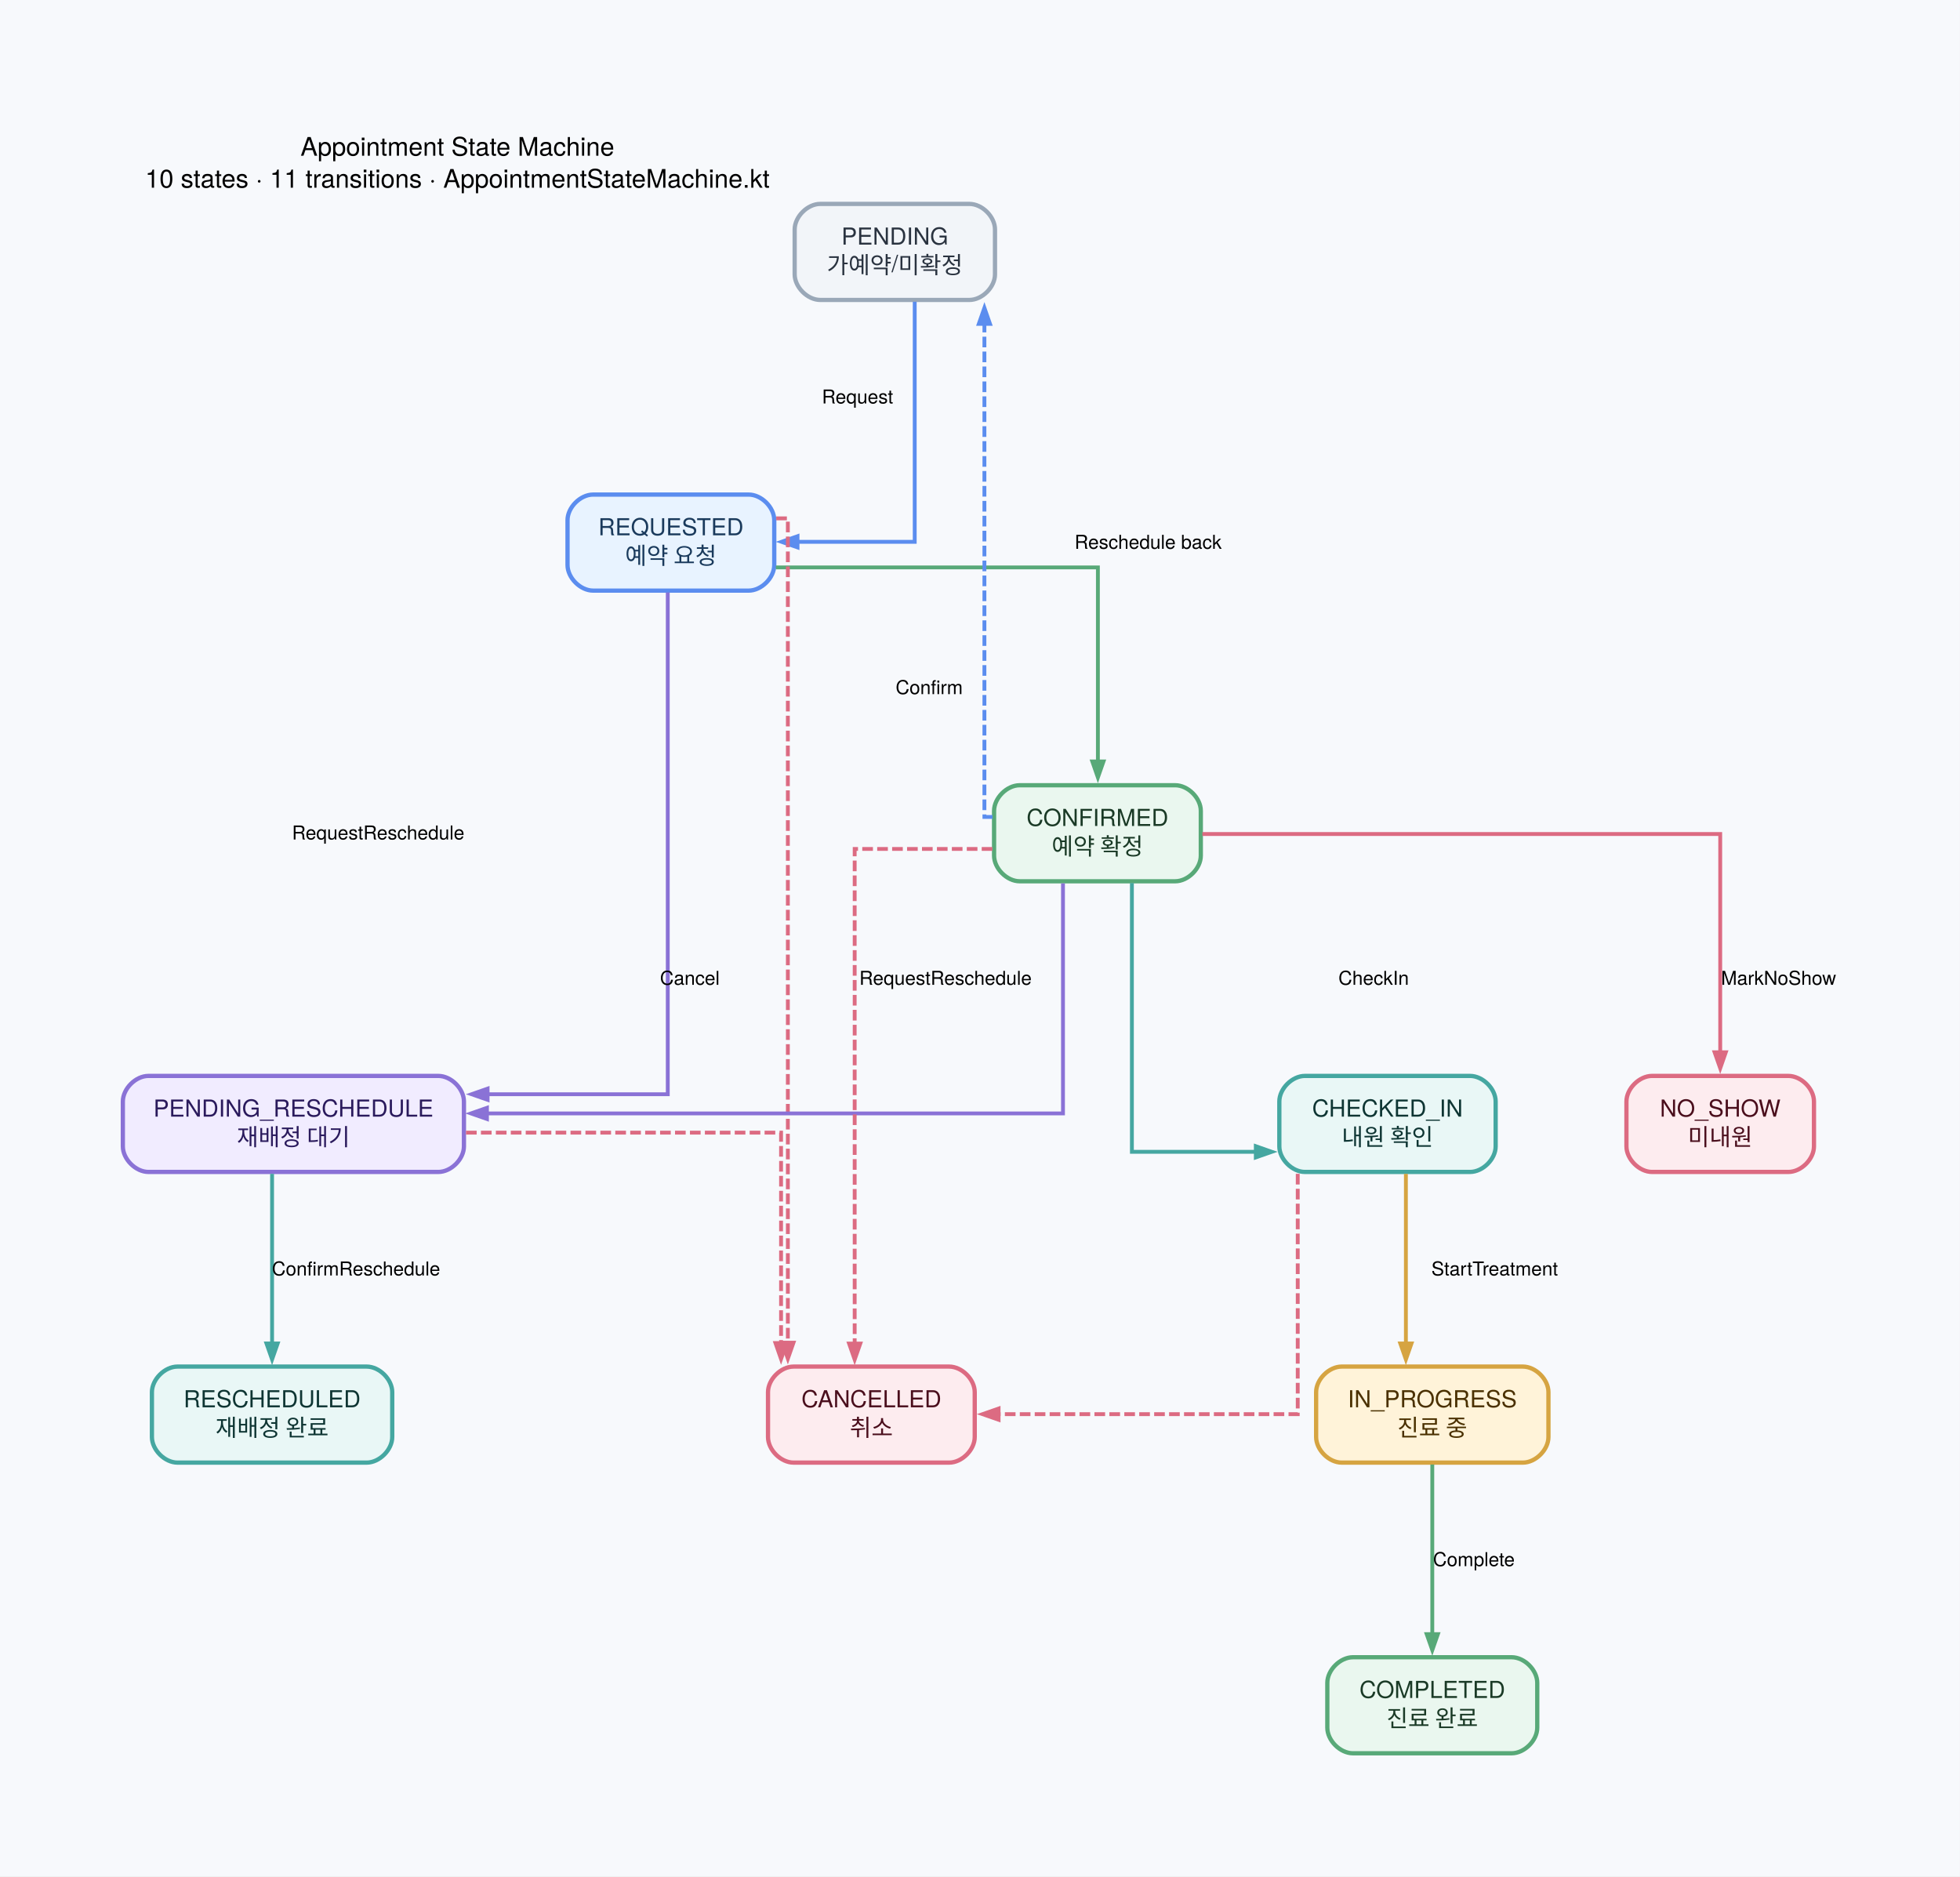
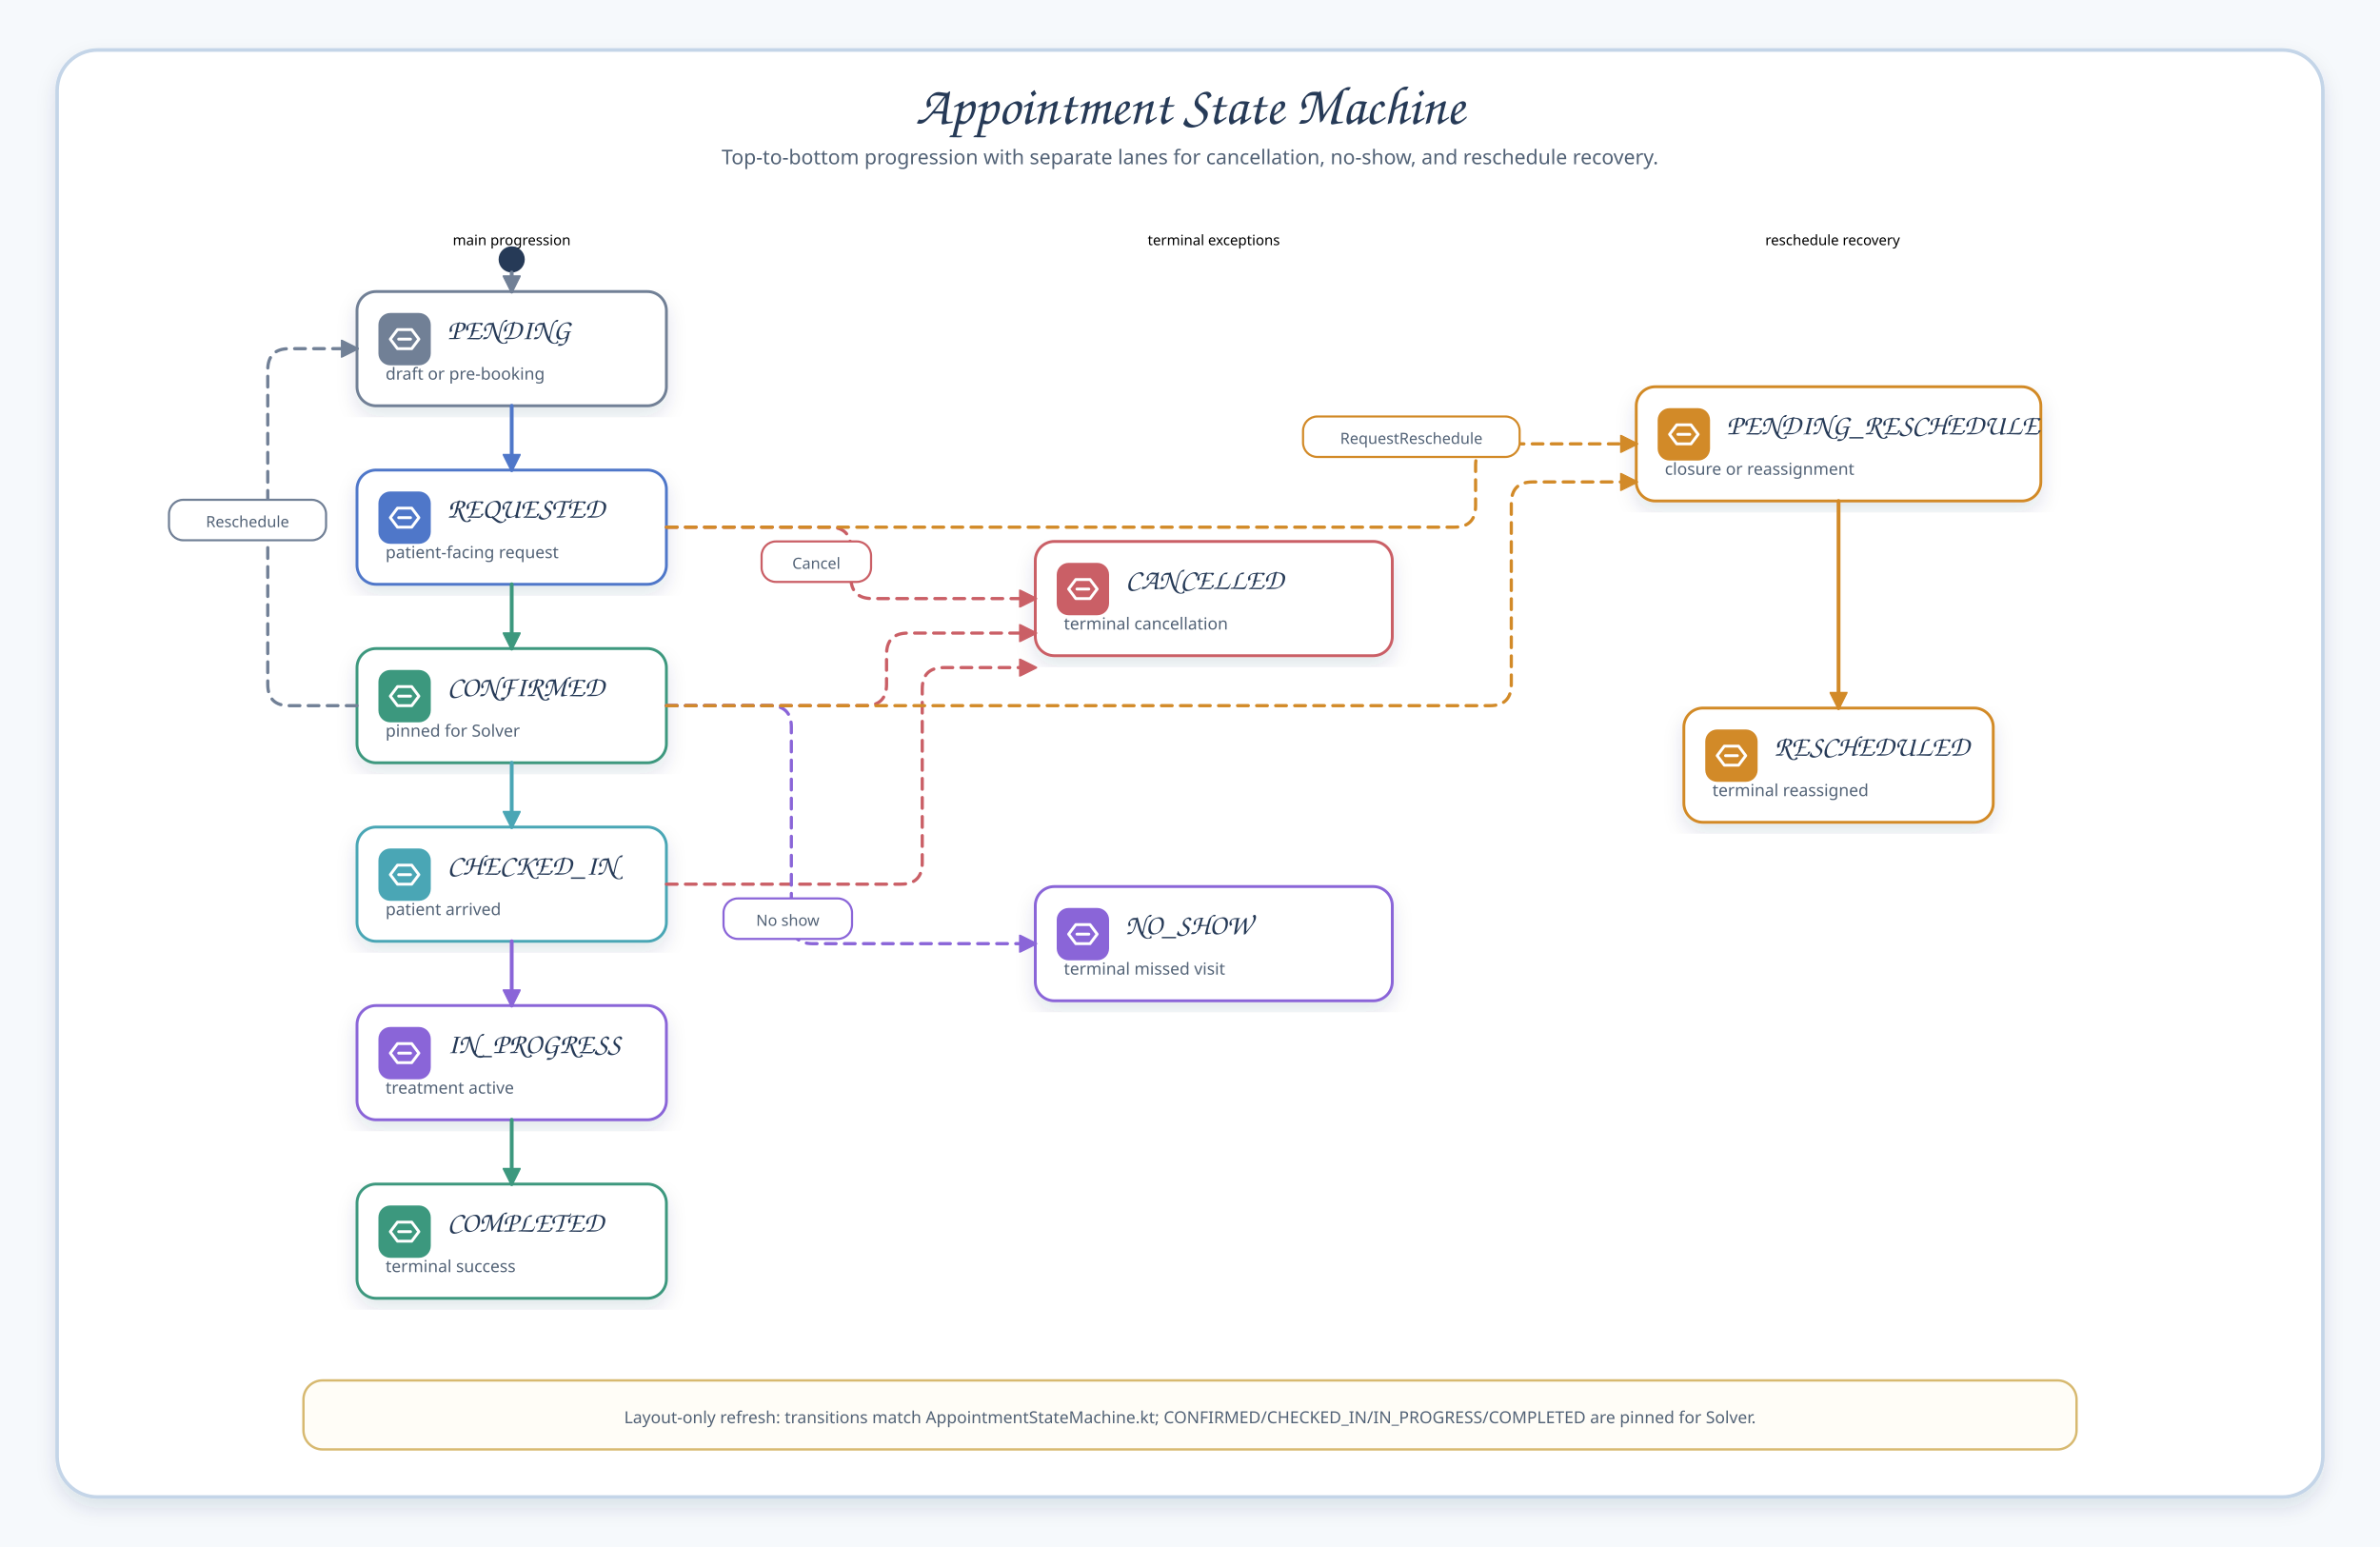
- <svg xmlns="http://www.w3.org/2000/svg" width="919pt" height="880pt" viewBox="0.00 0.00 919.00 880.00">
-   <g id="graph0" class="graph" transform="scale(1 1) rotate(0) translate(57.6 822.03)">
-     <polygon fill="#f7f9fc" stroke="none" points="-57.6,57.6 -57.6,-822.03 861.32,-822.03 861.32,57.6 -57.6,57.6" />
-     <text xml:space="preserve" text-anchor="middle" x="156.88" y="-749.03" font-family="Helvetica Neue" font-size="12.00">Appointment State Machine</text>
-     <text xml:space="preserve" text-anchor="middle" x="156.88" y="-734.03" font-family="Helvetica Neue" font-size="12.00">10 states · 11 transitions · AppointmentStateMachine.kt</text>
-     <g id="node1" class="node">
-       <path fill="#f2f5f9" stroke="#9aa8b8" stroke-width="2" d="M396.93,-726.43C396.93,-726.43 327,-726.43 327,-726.43 321,-726.43 315,-720.43 315,-714.43 315,-714.43 315,-693.4 315,-693.4 315,-687.4 321,-681.4 327,-681.4 327,-681.4 396.93,-681.4 396.93,-681.4 402.93,-681.4 408.93,-687.4 408.93,-693.4 408.93,-693.4 408.93,-714.43 408.93,-714.43 408.93,-720.43 402.93,-726.43 396.93,-726.43" />
-       <text xml:space="preserve" text-anchor="middle" x="361.97" y="-707.34" font-family="Helvetica Neue" font-size="11.00" fill="#2a3340">PENDING</text>
-       <text xml:space="preserve" text-anchor="middle" x="361.97" y="-693.84" font-family="Helvetica Neue" font-size="11.00" fill="#2a3340">가예약/미확정</text>
-     </g>
-     <g id="node2" class="node">
-       <path fill="#e8f3ff" stroke="#5b8def" stroke-width="2" d="M293.43,-590.15C293.43,-590.15 220.5,-590.15 220.5,-590.15 214.5,-590.15 208.5,-584.15 208.5,-578.15 208.5,-578.15 208.5,-557.12 208.5,-557.12 208.5,-551.12 214.5,-545.12 220.5,-545.12 220.5,-545.12 293.43,-545.12 293.43,-545.12 299.43,-545.12 305.43,-551.12 305.43,-557.12 305.43,-557.12 305.43,-578.15 305.43,-578.15 305.43,-584.15 299.43,-590.15 293.43,-590.15" />
-       <text xml:space="preserve" text-anchor="middle" x="256.97" y="-571.06" font-family="Helvetica Neue" font-size="11.00" fill="#1a3a5c">REQUESTED</text>
-       <text xml:space="preserve" text-anchor="middle" x="256.97" y="-557.56" font-family="Helvetica Neue" font-size="11.00" fill="#1a3a5c">예약 요청</text>
-     </g>
-     <g id="edge1" class="edge">
-       <path fill="none" stroke="#5b8def" stroke-width="1.8" d="M371.29,-680.55C371.29,-641.69 371.29,-568 371.29,-568 371.29,-568 316.34,-568 316.34,-568" />
-       <polygon fill="#5b8def" stroke="#5b8def" stroke-width="1.8" points="316.34,-565.38 308.84,-568 316.34,-570.63 316.34,-565.38" />
-       <text xml:space="preserve" text-anchor="middle" x="344.47" y="-632.85" font-family="Helvetica Neue" font-size="9.00">Request</text>
-     </g>
-     <g id="node3" class="node">
-       <path fill="#eaf7ef" stroke="#58a978" stroke-width="2" d="M493.43,-453.87C493.43,-453.87 420.5,-453.87 420.5,-453.87 414.5,-453.87 408.5,-447.87 408.5,-441.87 408.5,-441.87 408.5,-420.84 408.5,-420.84 408.5,-414.84 414.5,-408.84 420.5,-408.84 420.5,-408.84 493.43,-408.84 493.43,-408.84 499.43,-408.84 505.43,-414.84 505.43,-420.84 505.43,-420.84 505.43,-441.87 505.43,-441.87 505.43,-447.87 499.43,-453.87 493.43,-453.87" />
-       <text xml:space="preserve" text-anchor="middle" x="456.97" y="-434.78" font-family="Helvetica Neue" font-size="11.00" fill="#1a3a26">CONFIRMED</text>
-       <text xml:space="preserve" text-anchor="middle" x="456.97" y="-421.28" font-family="Helvetica Neue" font-size="11.00" fill="#1a3a26">예약 확정</text>
-     </g>
-     <g id="edge2" class="edge">
-       <path fill="none" stroke="#58a978" stroke-width="1.8" d="M306.2,-556C365.48,-556 457.18,-556 457.18,-556 457.18,-556 457.18,-465.02 457.18,-465.02" />
-       <polygon fill="#58a978" stroke="#58a978" stroke-width="1.8" points="459.81,-465.02 457.18,-457.52 454.56,-465.02 459.81,-465.02" />
-       <text xml:space="preserve" text-anchor="middle" x="378.09" y="-496.57" font-family="Helvetica Neue" font-size="9.00">Confirm</text>
-     </g>
-     <g id="node8" class="node">
-       <path fill="#f1ecff" stroke="#8a72d6" stroke-width="2" d="M147.93,-317.59C147.93,-317.59 12,-317.59 12,-317.59 6,-317.59 0,-311.59 0,-305.59 0,-305.59 0,-284.56 0,-284.56 0,-278.56 6,-272.56 12,-272.56 12,-272.56 147.93,-272.56 147.93,-272.56 153.93,-272.56 159.93,-278.56 159.93,-284.56 159.93,-284.56 159.93,-305.59 159.93,-305.59 159.93,-311.59 153.93,-317.59 147.93,-317.59" />
-       <text xml:space="preserve" text-anchor="middle" x="79.97" y="-298.5" font-family="Helvetica Neue" font-size="11.00" fill="#2a1a5c">PENDING_RESCHEDULE</text>
-       <text xml:space="preserve" text-anchor="middle" x="79.97" y="-285" font-family="Helvetica Neue" font-size="11.00" fill="#2a1a5c">재배정 대기</text>
-     </g>
-     <g id="edge8" class="edge">
-       <path fill="none" stroke="#8a72d6" stroke-width="1.8" d="M255.5,-544.23C255.5,-480.56 255.5,-309 255.5,-309 255.5,-309 171.02,-309 171.02,-309" />
-       <polygon fill="#8a72d6" stroke="#8a72d6" stroke-width="1.8" points="171.02,-306.38 163.52,-309 171.02,-311.63 171.02,-306.38" />
-       <text xml:space="preserve" text-anchor="middle" x="119.72" y="-428.43" font-family="Helvetica Neue" font-size="9.00">RequestReschedule</text>
-     </g>
-     <g id="node10" class="node">
-       <path fill="#fdecef" stroke="#dc6b82" stroke-width="2" d="M387.43,-181.31C387.43,-181.31 314.5,-181.31 314.5,-181.31 308.5,-181.31 302.5,-175.31 302.5,-169.31 302.5,-169.31 302.5,-148.28 302.5,-148.28 302.5,-142.28 308.5,-136.28 314.5,-136.28 314.5,-136.28 387.43,-136.28 387.43,-136.28 393.43,-136.28 399.43,-142.28 399.43,-148.28 399.43,-148.28 399.43,-169.31 399.43,-169.31 399.43,-175.31 393.43,-181.31 387.43,-181.31" />
-       <text xml:space="preserve" text-anchor="middle" x="350.97" y="-162.22" font-family="Helvetica Neue" font-size="11.00" fill="#4a0e1c">CANCELLED</text>
-       <text xml:space="preserve" text-anchor="middle" x="350.97" y="-148.72" font-family="Helvetica Neue" font-size="11.00" fill="#4a0e1c">취소</text>
-     </g>
-     <g id="edge11" class="edge">
-       <path fill="none" stroke="#dc6b82" stroke-width="1.8" stroke-dasharray="5,2" d="M306.35,-579C309.72,-579 311.81,-579 311.81,-579 311.81,-579 311.81,-192.51 311.81,-192.51" />
-       <polygon fill="#dc6b82" stroke="#dc6b82" stroke-width="1.8" points="314.44,-192.51 311.81,-185.01 309.19,-192.51 314.44,-192.51" />
-       <text xml:space="preserve" text-anchor="middle" x="265.84" y="-360.29" font-family="Helvetica Neue" font-size="9.00">Cancel</text>
-     </g>
-     <g id="edge10" class="edge">
-       <path fill="none" stroke="#5b8def" stroke-width="1.8" stroke-dasharray="5,2" d="M407.78,-439C405.39,-439 403.97,-439 403.97,-439 403.97,-439 403.97,-670.18 403.97,-670.18" />
-       <polygon fill="#5b8def" stroke="#5b8def" stroke-width="1.8" points="401.34,-670.18 403.97,-677.68 406.59,-670.18 401.34,-670.18" />
-       <text xml:space="preserve" text-anchor="middle" x="480.72" y="-564.71" font-family="Helvetica Neue" font-size="9.00">Reschedule back</text>
-     </g>
-     <g id="node4" class="node">
-       <path fill="#e9f7f6" stroke="#45a7a1" stroke-width="2" d="M631.68,-317.59C631.68,-317.59 554.25,-317.59 554.25,-317.59 548.25,-317.59 542.25,-311.59 542.25,-305.59 542.25,-305.59 542.25,-284.56 542.25,-284.56 542.25,-278.56 548.25,-272.56 554.25,-272.56 554.25,-272.56 631.68,-272.56 631.68,-272.56 637.68,-272.56 643.68,-278.56 643.68,-284.56 643.68,-284.56 643.68,-305.59 643.68,-305.59 643.68,-311.59 637.68,-317.59 631.68,-317.59" />
-       <text xml:space="preserve" text-anchor="middle" x="592.97" y="-298.5" font-family="Helvetica Neue" font-size="11.00" fill="#0e3533">CHECKED_IN</text>
-       <text xml:space="preserve" text-anchor="middle" x="592.97" y="-285" font-family="Helvetica Neue" font-size="11.00" fill="#0e3533">내원 확인</text>
-     </g>
-     <g id="edge3" class="edge">
-       <path fill="none" stroke="#45a7a1" stroke-width="1.8" d="M473.12,-408.02C473.12,-366.01 473.12,-282 473.12,-282 473.12,-282 531.22,-282 531.22,-282" />
-       <polygon fill="#45a7a1" stroke="#45a7a1" stroke-width="1.8" points="531.22,-284.63 538.72,-282 531.22,-279.38 531.22,-284.63" />
-       <text xml:space="preserve" text-anchor="middle" x="586.47" y="-360.29" font-family="Helvetica Neue" font-size="9.00">CheckIn</text>
-     </g>
-     <g id="node7" class="node">
-       <path fill="#fdecef" stroke="#dc6b82" stroke-width="2" d="M780.93,-317.59C780.93,-317.59 717,-317.59 717,-317.59 711,-317.59 705,-311.59 705,-305.59 705,-305.59 705,-284.56 705,-284.56 705,-278.56 711,-272.56 717,-272.56 717,-272.56 780.93,-272.56 780.93,-272.56 786.93,-272.56 792.93,-278.56 792.93,-284.56 792.93,-284.56 792.93,-305.59 792.93,-305.59 792.93,-311.59 786.93,-317.59 780.93,-317.59" />
-       <text xml:space="preserve" text-anchor="middle" x="748.97" y="-298.5" font-family="Helvetica Neue" font-size="11.00" fill="#4a0e1c">NO_SHOW</text>
-       <text xml:space="preserve" text-anchor="middle" x="748.97" y="-285" font-family="Helvetica Neue" font-size="11.00" fill="#4a0e1c">미내원</text>
-     </g>
-     <g id="edge6" class="edge">
-       <path fill="none" stroke="#dc6b82" stroke-width="1.8" d="M506.17,-431C589.39,-431 748.97,-431 748.97,-431 748.97,-431 748.97,-328.67 748.97,-328.67" />
-       <polygon fill="#dc6b82" stroke="#dc6b82" stroke-width="1.8" points="751.59,-328.67 748.97,-321.17 746.34,-328.67 751.59,-328.67" />
-       <text xml:space="preserve" text-anchor="middle" x="776.34" y="-360.29" font-family="Helvetica Neue" font-size="9.00">MarkNoShow</text>
-     </g>
-     <g id="edge7" class="edge">
-       <path fill="none" stroke="#8a72d6" stroke-width="1.8" d="M440.81,-407.87C440.81,-370.09 440.81,-300 440.81,-300 440.81,-300 170.72,-300 170.72,-300" />
-       <polygon fill="#8a72d6" stroke="#8a72d6" stroke-width="1.8" points="170.72,-297.38 163.22,-300 170.72,-302.63 170.72,-297.38" />
-       <text xml:space="preserve" text-anchor="middle" x="385.72" y="-360.29" font-family="Helvetica Neue" font-size="9.00">RequestReschedule</text>
-     </g>
-     <g id="edge12" class="edge">
-       <path fill="none" stroke="#dc6b82" stroke-width="1.8" stroke-dasharray="5,2" d="M407.7,-424C376.94,-424 343.14,-424 343.14,-424 343.14,-424 343.14,-192.09 343.14,-192.09" />
-       <polygon fill="#dc6b82" stroke="#dc6b82" stroke-width="1.8" points="345.77,-192.09 343.14,-184.59 340.52,-192.09 345.77,-192.09" />
-     </g>
-     <g id="node5" class="node">
-       <path fill="#fff3d9" stroke="#d6a441" stroke-width="2" d="M656.43,-181.31C656.43,-181.31 571.5,-181.31 571.5,-181.31 565.5,-181.31 559.5,-175.31 559.5,-169.31 559.5,-169.31 559.5,-148.28 559.5,-148.28 559.5,-142.28 565.5,-136.28 571.5,-136.28 571.5,-136.28 656.43,-136.28 656.43,-136.28 662.43,-136.28 668.43,-142.28 668.43,-148.28 668.43,-148.28 668.43,-169.31 668.43,-169.31 668.43,-175.31 662.43,-181.31 656.43,-181.31" />
-       <text xml:space="preserve" text-anchor="middle" x="613.97" y="-162.22" font-family="Helvetica Neue" font-size="11.00" fill="#4a3000">IN_PROGRESS</text>
-       <text xml:space="preserve" text-anchor="middle" x="613.97" y="-148.72" font-family="Helvetica Neue" font-size="11.00" fill="#4a3000">진료 중</text>
-     </g>
-     <g id="edge4" class="edge">
-       <path fill="none" stroke="#d6a441" stroke-width="1.8" d="M601.59,-271.65C601.59,-271.65 601.59,-192.14 601.59,-192.14" />
-       <polygon fill="#d6a441" stroke="#d6a441" stroke-width="1.8" points="604.22,-192.14 601.59,-184.64 598.97,-192.14 604.22,-192.14" />
-       <text xml:space="preserve" text-anchor="middle" x="643.22" y="-224.01" font-family="Helvetica Neue" font-size="9.00">StartTreatment</text>
-     </g>
-     <g id="edge13" class="edge">
-       <path fill="none" stroke="#dc6b82" stroke-width="1.8" stroke-dasharray="5,2" d="M550.88,-271.68C550.88,-232.78 550.88,-159 550.88,-159 550.88,-159 410.61,-159 410.61,-159" />
-       <polygon fill="#dc6b82" stroke="#dc6b82" stroke-width="1.8" points="410.61,-156.38 403.11,-159 410.61,-161.63 410.61,-156.38" />
-     </g>
-     <g id="node6" class="node">
-       <path fill="#eaf7ef" stroke="#58a978" stroke-width="2" d="M651.18,-45.03C651.18,-45.03 576.75,-45.03 576.75,-45.03 570.75,-45.03 564.75,-39.03 564.75,-33.03 564.75,-33.03 564.75,-12 564.75,-12 564.75,-6 570.75,0 576.75,0 576.75,0 651.18,0 651.18,0 657.18,0 663.18,-6 663.18,-12 663.18,-12 663.18,-33.03 663.18,-33.03 663.18,-39.03 657.18,-45.03 651.18,-45.03" />
-       <text xml:space="preserve" text-anchor="middle" x="613.97" y="-25.94" font-family="Helvetica Neue" font-size="11.00" fill="#1a3a26">COMPLETED</text>
-       <text xml:space="preserve" text-anchor="middle" x="613.97" y="-12.44" font-family="Helvetica Neue" font-size="11.00" fill="#1a3a26">진료 완료</text>
-     </g>
-     <g id="edge5" class="edge">
-       <path fill="none" stroke="#58a978" stroke-width="1.8" d="M613.97,-135.37C613.97,-135.37 613.97,-55.86 613.97,-55.86" />
-       <polygon fill="#58a978" stroke="#58a978" stroke-width="1.8" points="616.59,-55.86 613.97,-48.36 611.34,-55.86 616.59,-55.86" />
-       <text xml:space="preserve" text-anchor="middle" x="633.47" y="-87.73" font-family="Helvetica Neue" font-size="9.00">Complete</text>
-     </g>
-     <g id="node9" class="node">
-       <path fill="#e9f7f6" stroke="#45a7a1" stroke-width="2" d="M114.31,-181.31C114.31,-181.31 25.63,-181.31 25.63,-181.31 19.63,-181.31 13.63,-175.31 13.63,-169.31 13.63,-169.31 13.63,-148.28 13.63,-148.28 13.63,-142.28 19.63,-136.28 25.63,-136.28 25.63,-136.28 114.31,-136.28 114.31,-136.28 120.31,-136.28 126.31,-142.28 126.31,-148.28 126.31,-148.28 126.31,-169.31 126.31,-169.31 126.31,-175.31 120.31,-181.31 114.31,-181.31" />
-       <text xml:space="preserve" text-anchor="middle" x="69.97" y="-162.22" font-family="Helvetica Neue" font-size="11.00" fill="#0e3533">RESCHEDULED</text>
-       <text xml:space="preserve" text-anchor="middle" x="69.97" y="-148.72" font-family="Helvetica Neue" font-size="11.00" fill="#0e3533">재배정 완료</text>
-     </g>
-     <g id="edge9" class="edge">
-       <path fill="none" stroke="#45a7a1" stroke-width="1.8" d="M69.97,-271.65C69.97,-271.65 69.97,-192.14 69.97,-192.14" />
-       <polygon fill="#45a7a1" stroke="#45a7a1" stroke-width="1.8" points="72.59,-192.14 69.97,-184.64 67.34,-192.14 72.59,-192.14" />
-       <text xml:space="preserve" text-anchor="middle" x="109.34" y="-224.01" font-family="Helvetica Neue" font-size="9.00">ConfirmReschedule</text>
-     </g>
-     <g id="edge14" class="edge">
-       <path fill="none" stroke="#dc6b82" stroke-width="1.8" stroke-dasharray="5,2" d="M160.9,-291C226.68,-291 308.62,-291 308.62,-291 308.62,-291 308.62,-192.35 308.62,-192.35" />
-       <polygon fill="#dc6b82" stroke="#dc6b82" stroke-width="1.8" points="311.25,-192.35 308.62,-184.85 306,-192.35 311.25,-192.35" />
-     </g>
-   </g>
+ <svg xmlns="http://www.w3.org/2000/svg" width="2000" height="1300" viewBox="0 0 2000 1300" role="img" aria-label="Appointment State Machine">
+   <defs>
+     <filter id="shadow" x="-10%" y="-10%" width="120%" height="120%">
+       <feDropShadow dx="0" dy="8" stdDeviation="8" flood-color="#27415f" flood-opacity="0.12" />
+     </filter>
+     <marker id="arrow-blue" markerWidth="15" markerHeight="15" refX="13.5" refY="7.5" orient="auto" markerUnits="userSpaceOnUse">
+       <path d="M 0 0 L 15 7.5 L 0 15 Z" fill="#4f77c9" stroke="#4f77c9" />
+     </marker>
+     <marker id="arrow-cyan" markerWidth="15" markerHeight="15" refX="13.5" refY="7.5" orient="auto" markerUnits="userSpaceOnUse">
+       <path d="M 0 0 L 15 7.5 L 0 15 Z" fill="#4aa6b5" stroke="#4aa6b5" />
+     </marker>
+     <marker id="arrow-green" markerWidth="15" markerHeight="15" refX="13.5" refY="7.5" orient="auto" markerUnits="userSpaceOnUse">
+       <path d="M 0 0 L 15 7.5 L 0 15 Z" fill="#3c987e" stroke="#3c987e" />
+     </marker>
+     <marker id="arrow-amber" markerWidth="15" markerHeight="15" refX="13.5" refY="7.5" orient="auto" markerUnits="userSpaceOnUse">
+       <path d="M 0 0 L 15 7.5 L 0 15 Z" fill="#d28a28" stroke="#d28a28" />
+     </marker>
+     <marker id="arrow-orange" markerWidth="15" markerHeight="15" refX="13.5" refY="7.5" orient="auto" markerUnits="userSpaceOnUse">
+       <path d="M 0 0 L 15 7.5 L 0 15 Z" fill="#d9823b" stroke="#d9823b" />
+     </marker>
+     <marker id="arrow-pink" markerWidth="15" markerHeight="15" refX="13.5" refY="7.5" orient="auto" markerUnits="userSpaceOnUse">
+       <path d="M 0 0 L 15 7.5 L 0 15 Z" fill="#d85f8d" stroke="#d85f8d" />
+     </marker>
+     <marker id="arrow-purple" markerWidth="15" markerHeight="15" refX="13.5" refY="7.5" orient="auto" markerUnits="userSpaceOnUse">
+       <path d="M 0 0 L 15 7.5 L 0 15 Z" fill="#8a65d8" stroke="#8a65d8" />
+     </marker>
+     <marker id="arrow-red" markerWidth="15" markerHeight="15" refX="13.5" refY="7.5" orient="auto" markerUnits="userSpaceOnUse">
+       <path d="M 0 0 L 15 7.5 L 0 15 Z" fill="#ca5f66" stroke="#ca5f66" />
+     </marker>
+     <marker id="arrow-slate" markerWidth="15" markerHeight="15" refX="13.5" refY="7.5" orient="auto" markerUnits="userSpaceOnUse">
+       <path d="M 0 0 L 15 7.5 L 0 15 Z" fill="#718096" stroke="#718096" />
+     </marker>
+     <style>
+     svg{font-family:"Comic Mono","Comic Sans MS",ui-sans-serif,system-ui,sans-serif}
+     .canvas{fill:#f6f9fc}.frame{fill:#ffffff;stroke:#c4d5e8;stroke-width:3;filter:url(#shadow)}
+     .title,.panel-title,.card-title,.state-title{font-family:"Architects Daughter","Comic Sans MS",cursive;fill:#263a57}
+     .title{font-size:46px}.subtitle{font-size:17px;fill:#526276}.panel-title{font-size:27px}.card-title{font-size:24px}.state-title{font-size:22px}
+     .detail,.small,.pill-text,.route-label,.footer{font-family:"Comic Mono","Comic Sans MS",ui-sans-serif,system-ui,sans-serif;fill:#526276}
+     .detail{font-size:14px}.small{font-size:12px}.pill-text{font-size:13px}.route-label{font-size:13px}.footer{font-size:14px}
+     .panel{stroke-width:2}.card{stroke-width:2.4;filter:url(#shadow)}.pill{stroke-width:1.8}.route{fill:none;stroke-linecap:round;stroke-linejoin:round}
+     .lifeline{stroke:#b7c8dc;stroke-width:2;stroke-dasharray:8 8}.message{fill:none;stroke-width:3;stroke-linecap:round}.note{fill:#fffdf7;stroke:#d7b970;stroke-width:2}
+     .table{stroke-width:2.2;filter:url(#shadow)}.table-head{font-family:"Architects Daughter";font-size:21px;fill:#263a57}.row{font-size:12.5px;fill:#526276}
+   </style>
+   </defs>
+   <rect class="canvas" width="2000" height="1300" />
+   <rect class="frame" x="48" y="42" width="1904" height="1216" rx="34" />
+   <text class="title" x="1000" y="104" text-anchor="middle">Appointment State Machine</text>
+   <text class="subtitle" x="1000" y="138" text-anchor="middle">Top-to-bottom progression with separate lanes for cancellation, no-show, and reschedule recovery.</text>
+   <text class="section" x="430" y="206" text-anchor="middle">main progression</text>
+   <text class="section" x="1020" y="206" text-anchor="middle">terminal exceptions</text>
+   <text class="section" x="1540" y="206" text-anchor="middle">reschedule recovery</text>
+   <g id="pending">
+     <rect class="card" x="300" y="245" width="260" height="96" rx="16" fill="#fff" stroke="#718096" />
+     <g transform="translate(318 263)">
+       <rect width="44" height="44" rx="10" fill="#718096" />
+       <g fill="none" stroke="#fff" stroke-width="2.4" stroke-linecap="round" stroke-linejoin="round">
+         <path d="M16 14h12l6 8-6 8H16l-6-8z" />
+         <path d="M17 22h10" />
+       </g>
+     </g>
+     <text class="card-title" x="376" y="285">PENDING</text>
+     <text class="detail" x="324" y="319" text-anchor="start">
+       <tspan x="324" dy="0">draft or pre-booking</tspan>
+     </text>
+   </g>
+   <g id="requested">
+     <rect class="card" x="300" y="395" width="260" height="96" rx="16" fill="#fff" stroke="#4f77c9" />
+     <g transform="translate(318 413)">
+       <rect width="44" height="44" rx="10" fill="#4f77c9" />
+       <g fill="none" stroke="#fff" stroke-width="2.4" stroke-linecap="round" stroke-linejoin="round">
+         <path d="M16 14h12l6 8-6 8H16l-6-8z" />
+         <path d="M17 22h10" />
+       </g>
+     </g>
+     <text class="card-title" x="376" y="435">REQUESTED</text>
+     <text class="detail" x="324" y="469" text-anchor="start">
+       <tspan x="324" dy="0">patient-facing request</tspan>
+     </text>
+   </g>
+   <g id="confirmed">
+     <rect class="card" x="300" y="545" width="260" height="96" rx="16" fill="#fff" stroke="#3c987e" />
+     <g transform="translate(318 563)">
+       <rect width="44" height="44" rx="10" fill="#3c987e" />
+       <g fill="none" stroke="#fff" stroke-width="2.4" stroke-linecap="round" stroke-linejoin="round">
+         <path d="M16 14h12l6 8-6 8H16l-6-8z" />
+         <path d="M17 22h10" />
+       </g>
+     </g>
+     <text class="card-title" x="376" y="585">CONFIRMED</text>
+     <text class="detail" x="324" y="619" text-anchor="start">
+       <tspan x="324" dy="0">pinned for Solver</tspan>
+     </text>
+   </g>
+   <g id="checked">
+     <rect class="card" x="300" y="695" width="260" height="96" rx="16" fill="#fff" stroke="#4aa6b5" />
+     <g transform="translate(318 713)">
+       <rect width="44" height="44" rx="10" fill="#4aa6b5" />
+       <g fill="none" stroke="#fff" stroke-width="2.4" stroke-linecap="round" stroke-linejoin="round">
+         <path d="M16 14h12l6 8-6 8H16l-6-8z" />
+         <path d="M17 22h10" />
+       </g>
+     </g>
+     <text class="card-title" x="376" y="735">CHECKED_IN</text>
+     <text class="detail" x="324" y="769" text-anchor="start">
+       <tspan x="324" dy="0">patient arrived</tspan>
+     </text>
+   </g>
+   <g id="progress">
+     <rect class="card" x="300" y="845" width="260" height="96" rx="16" fill="#fff" stroke="#8a65d8" />
+     <g transform="translate(318 863)">
+       <rect width="44" height="44" rx="10" fill="#8a65d8" />
+       <g fill="none" stroke="#fff" stroke-width="2.4" stroke-linecap="round" stroke-linejoin="round">
+         <path d="M16 14h12l6 8-6 8H16l-6-8z" />
+         <path d="M17 22h10" />
+       </g>
+     </g>
+     <text class="card-title" x="376" y="885">IN_PROGRESS</text>
+     <text class="detail" x="324" y="919" text-anchor="start">
+       <tspan x="324" dy="0">treatment active</tspan>
+     </text>
+   </g>
+   <g id="completed">
+     <rect class="card" x="300" y="995" width="260" height="96" rx="16" fill="#fff" stroke="#3c987e" />
+     <g transform="translate(318 1013)">
+       <rect width="44" height="44" rx="10" fill="#3c987e" />
+       <g fill="none" stroke="#fff" stroke-width="2.4" stroke-linecap="round" stroke-linejoin="round">
+         <path d="M16 14h12l6 8-6 8H16l-6-8z" />
+         <path d="M17 22h10" />
+       </g>
+     </g>
+     <text class="card-title" x="376" y="1035">COMPLETED</text>
+     <text class="detail" x="324" y="1069" text-anchor="start">
+       <tspan x="324" dy="0">terminal success</tspan>
+     </text>
+   </g>
+   <g id="cancelled">
+     <rect class="card" x="870" y="455" width="300" height="96" rx="16" fill="#fff" stroke="#ca5f66" />
+     <g transform="translate(888 473)">
+       <rect width="44" height="44" rx="10" fill="#ca5f66" />
+       <g fill="none" stroke="#fff" stroke-width="2.4" stroke-linecap="round" stroke-linejoin="round">
+         <path d="M16 14h12l6 8-6 8H16l-6-8z" />
+         <path d="M17 22h10" />
+       </g>
+     </g>
+     <text class="card-title" x="946" y="495">CANCELLED</text>
+     <text class="detail" x="894" y="529" text-anchor="start">
+       <tspan x="894" dy="0">terminal cancellation</tspan>
+     </text>
+   </g>
+   <g id="noshow">
+     <rect class="card" x="870" y="745" width="300" height="96" rx="16" fill="#fff" stroke="#8a65d8" />
+     <g transform="translate(888 763)">
+       <rect width="44" height="44" rx="10" fill="#8a65d8" />
+       <g fill="none" stroke="#fff" stroke-width="2.4" stroke-linecap="round" stroke-linejoin="round">
+         <path d="M16 14h12l6 8-6 8H16l-6-8z" />
+         <path d="M17 22h10" />
+       </g>
+     </g>
+     <text class="card-title" x="946" y="785">NO_SHOW</text>
+     <text class="detail" x="894" y="819" text-anchor="start">
+       <tspan x="894" dy="0">terminal missed visit</tspan>
+     </text>
+   </g>
+   <g id="resched">
+     <rect class="card" x="1375" y="325" width="340" height="96" rx="16" fill="#fff" stroke="#d28a28" />
+     <g transform="translate(1393 343)">
+       <rect width="44" height="44" rx="10" fill="#d28a28" />
+       <g fill="none" stroke="#fff" stroke-width="2.4" stroke-linecap="round" stroke-linejoin="round">
+         <path d="M16 14h12l6 8-6 8H16l-6-8z" />
+         <path d="M17 22h10" />
+       </g>
+     </g>
+     <text class="card-title" x="1451" y="365">PENDING_RESCHEDULE</text>
+     <text class="detail" x="1399" y="399" text-anchor="start">
+       <tspan x="1399" dy="0">closure or reassignment</tspan>
+     </text>
+   </g>
+   <g id="done">
+     <rect class="card" x="1415" y="595" width="260" height="96" rx="16" fill="#fff" stroke="#d28a28" />
+     <g transform="translate(1433 613)">
+       <rect width="44" height="44" rx="10" fill="#d28a28" />
+       <g fill="none" stroke="#fff" stroke-width="2.4" stroke-linecap="round" stroke-linejoin="round">
+         <path d="M16 14h12l6 8-6 8H16l-6-8z" />
+         <path d="M17 22h10" />
+       </g>
+     </g>
+     <text class="card-title" x="1491" y="635">RESCHEDULED</text>
+     <text class="detail" x="1439" y="669" text-anchor="start">
+       <tspan x="1439" dy="0">terminal reassigned</tspan>
+     </text>
+   </g>
+   <circle cx="430" cy="218" r="11" fill="#263a57" />
+   <path class="route" d="M430 229 L430 245" stroke="#718096" stroke-width="3.2" marker-end="url(#arrow-slate)" />
+   <path class="route" d="M430 341 L430 395" stroke="#4f77c9" stroke-width="3.2" marker-end="url(#arrow-blue)" />
+   <path class="route" d="M430 491 L430 545" stroke="#3c987e" stroke-width="3.2" marker-end="url(#arrow-green)" />
+   <path class="route" d="M430 641 L430 695" stroke="#4aa6b5" stroke-width="3.2" marker-end="url(#arrow-cyan)" />
+   <path class="route" d="M430 791 L430 845" stroke="#8a65d8" stroke-width="3.2" marker-end="url(#arrow-purple)" />
+   <path class="route" d="M430 941 L430 995" stroke="#3c987e" stroke-width="3.2" marker-end="url(#arrow-green)" />
+   <path class="route" d="M300 593 L243.0 593.0 Q225 593 225.0 575.0 L225.0 311.0 Q225 293 243.0 293.0 L300 293" stroke="#718096" stroke-width="2.7" stroke-dasharray="9 7" marker-end="url(#arrow-slate)" />
+   <path class="route" d="M560 443 L697.0 443.0 Q715 443 715.0 461.0 L715.0 485.0 Q715 503 733.0 503.0 L870 503" stroke="#ca5f66" stroke-width="2.7" stroke-dasharray="9 7" marker-end="url(#arrow-red)" />
+   <path class="route" d="M560 593 L727.0 593.0 Q745 593 745.0 575.0 L745.0 550.0 Q745 532 763.0 532.0 L870 532" stroke="#ca5f66" stroke-width="2.7" stroke-dasharray="9 7" marker-end="url(#arrow-red)" />
+   <path class="route" d="M560 743 L757.0 743.0 Q775 743 775.0 725.0 L775.0 579.0 Q775 561 793.0 561.0 L870 561" stroke="#ca5f66" stroke-width="2.7" stroke-dasharray="9 7" marker-end="url(#arrow-red)" />
+   <path class="route" d="M560 593 L647.0 593.0 Q665 593 665.0 611.0 L665.0 775.0 Q665 793 683.0 793.0 L870 793" stroke="#8a65d8" stroke-width="2.7" stroke-dasharray="9 7" marker-end="url(#arrow-purple)" />
+   <path class="route" d="M560 443 L1222.0 443.0 Q1240 443 1240.0 425.0 L1240.0 391.0 Q1240 373 1258.0 373.0 L1375 373" stroke="#d28a28" stroke-width="2.7" stroke-dasharray="9 7" marker-end="url(#arrow-amber)" />
+   <path class="route" d="M560 593 L1252.0 593.0 Q1270 593 1270.0 575.0 L1270.0 423.0 Q1270 405 1288.0 405.0 L1375 405" stroke="#d28a28" stroke-width="2.7" stroke-dasharray="9 7" marker-end="url(#arrow-amber)" />
+   <path class="route" d="M1545 421 L1545 595" stroke="#d28a28" stroke-width="3.2" marker-end="url(#arrow-amber)" />
+   <rect class="pill" x="142" y="420" width="132" height="34" rx="12" fill="#fff" stroke="#718096" />
+   <text class="pill-text" x="208" y="443" text-anchor="middle">Reschedule</text>
+   <rect class="pill" x="640" y="455" width="92" height="34" rx="12" fill="#fff" stroke="#ca5f66" />
+   <text class="pill-text" x="686" y="478" text-anchor="middle">Cancel</text>
+   <rect class="pill" x="608" y="755" width="108" height="34" rx="12" fill="#fff" stroke="#8a65d8" />
+   <text class="pill-text" x="662" y="778" text-anchor="middle">No show</text>
+   <rect class="pill" x="1095" y="350" width="182" height="34" rx="12" fill="#fff" stroke="#d28a28" />
+   <text class="pill-text" x="1186" y="373" text-anchor="middle">RequestReschedule</text>
+   <rect class="note" x="255" y="1160" width="1490" height="58" rx="16" />
+   <text class="footer" x="1000" y="1196" text-anchor="middle">Layout-only refresh: transitions match AppointmentStateMachine.kt; CONFIRMED/CHECKED_IN/IN_PROGRESS/COMPLETED are pinned for Solver.</text>
</svg>
